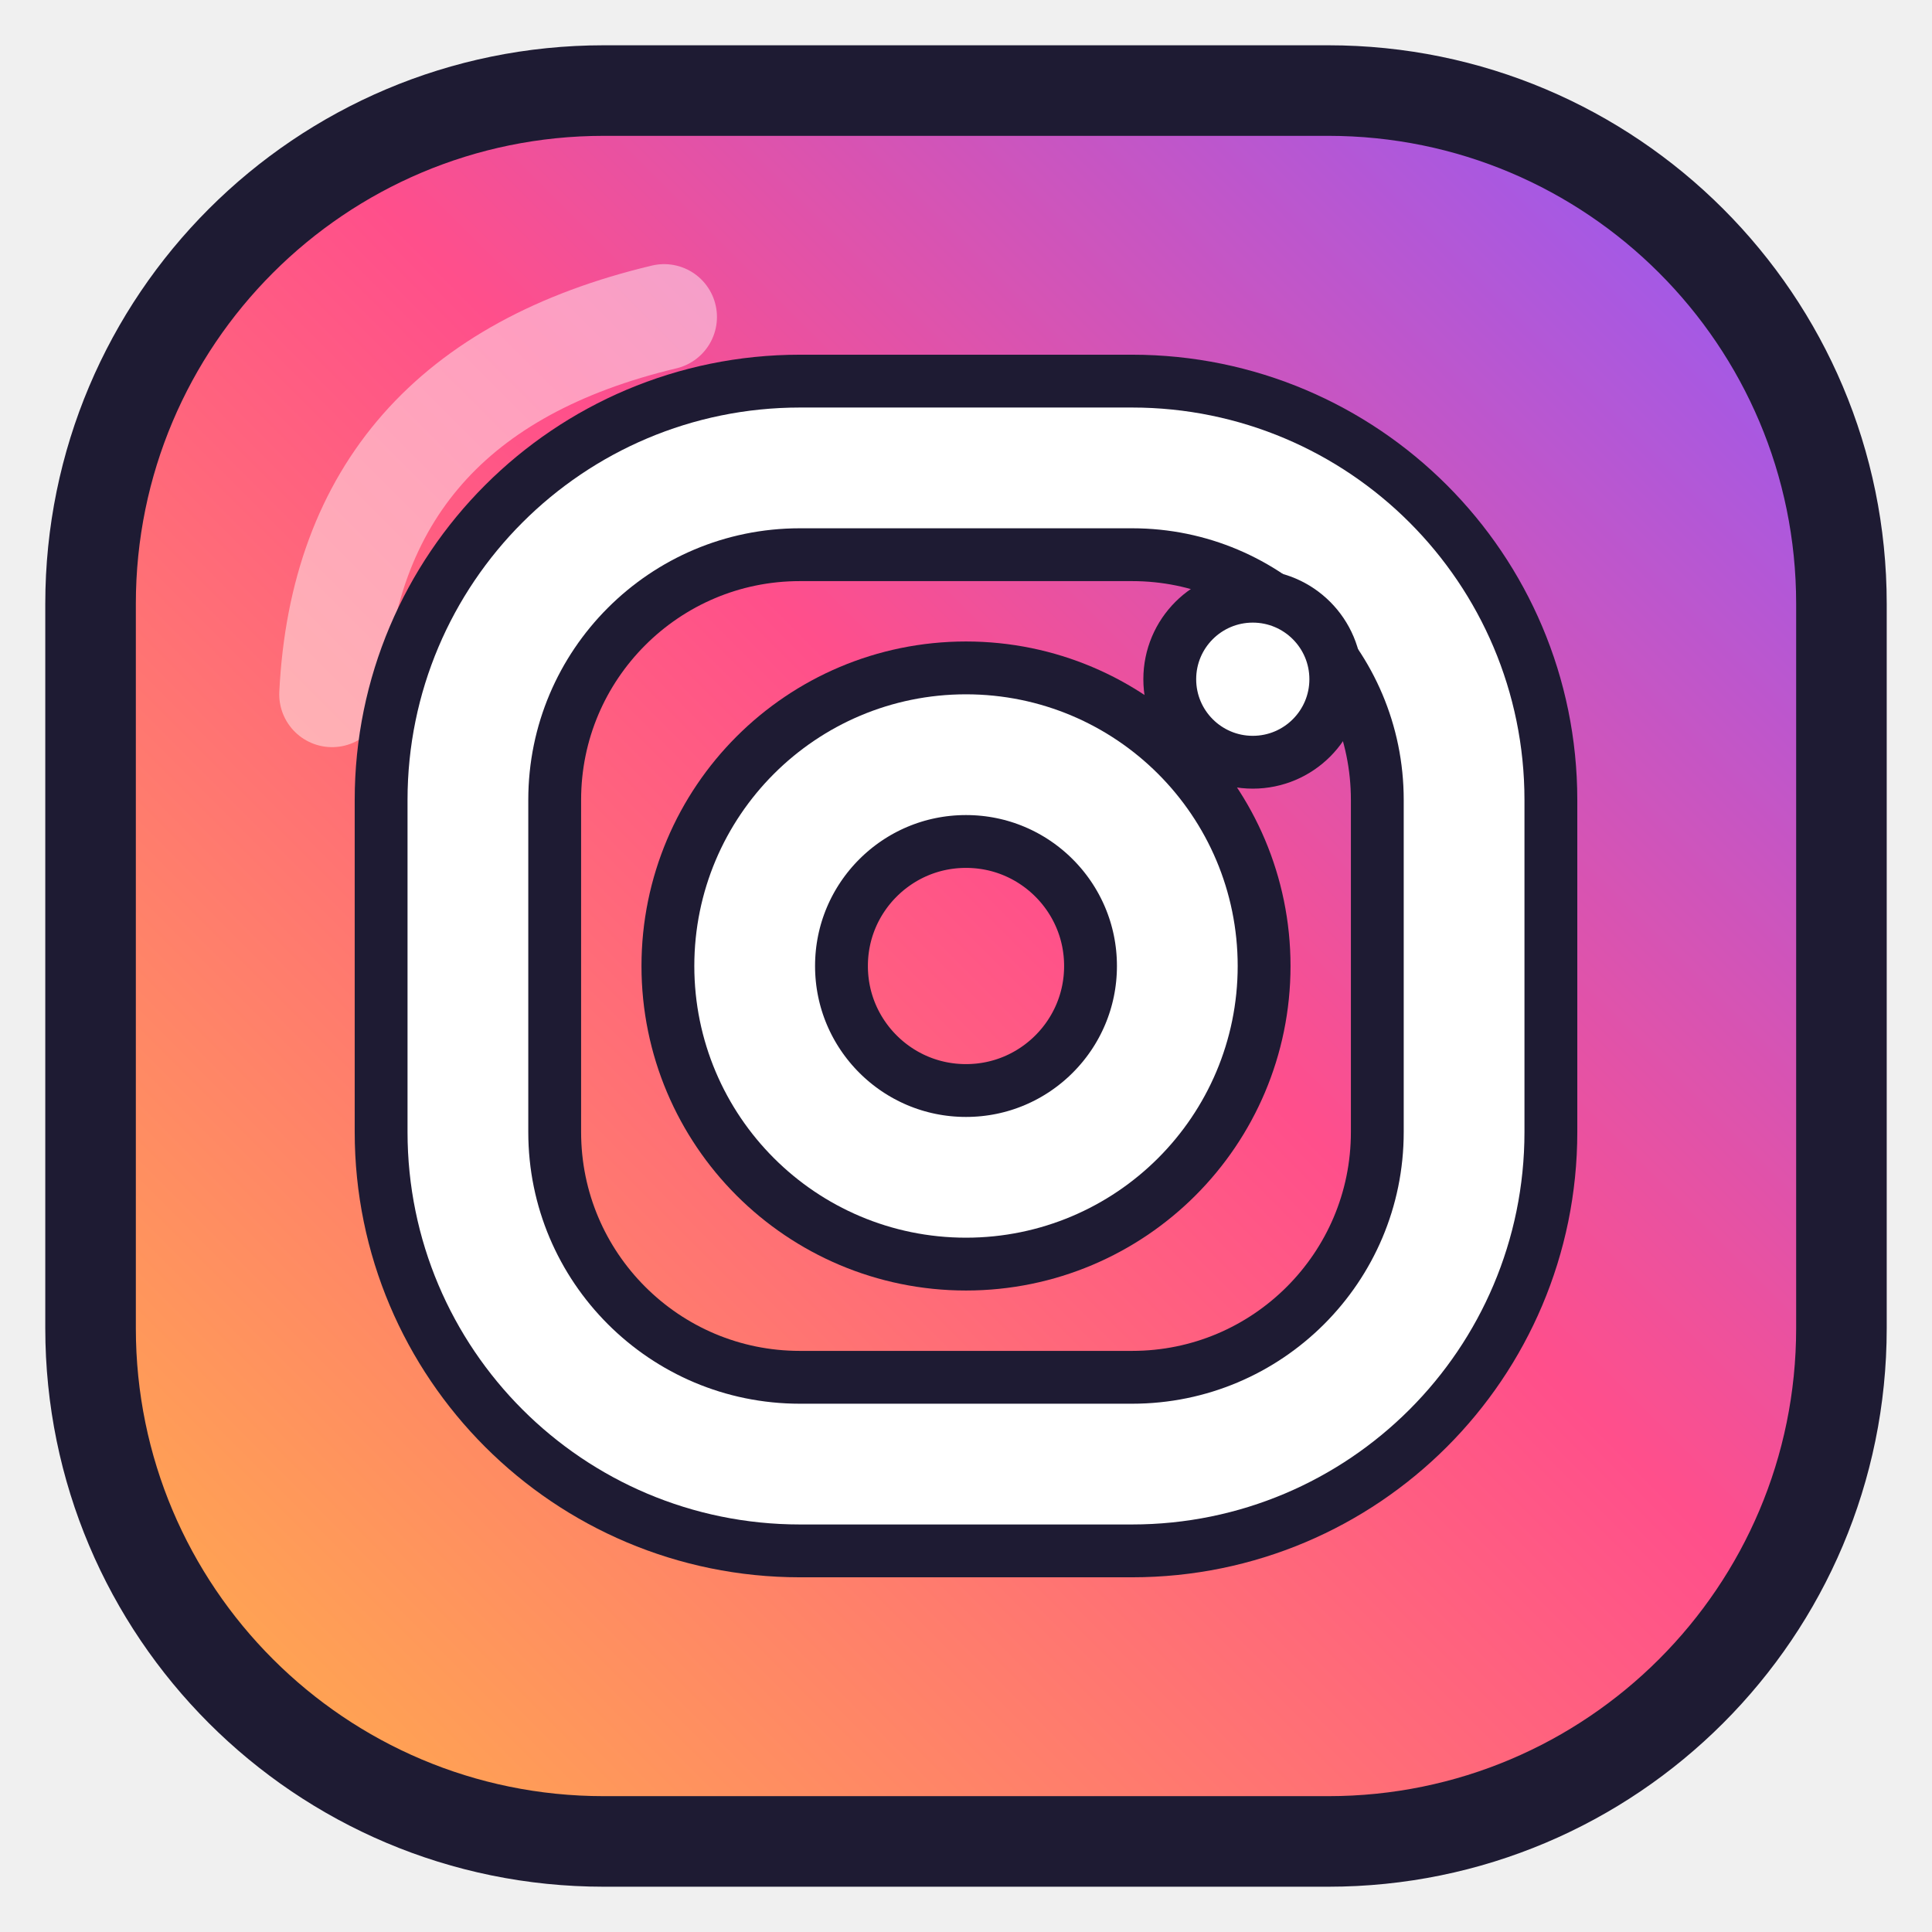
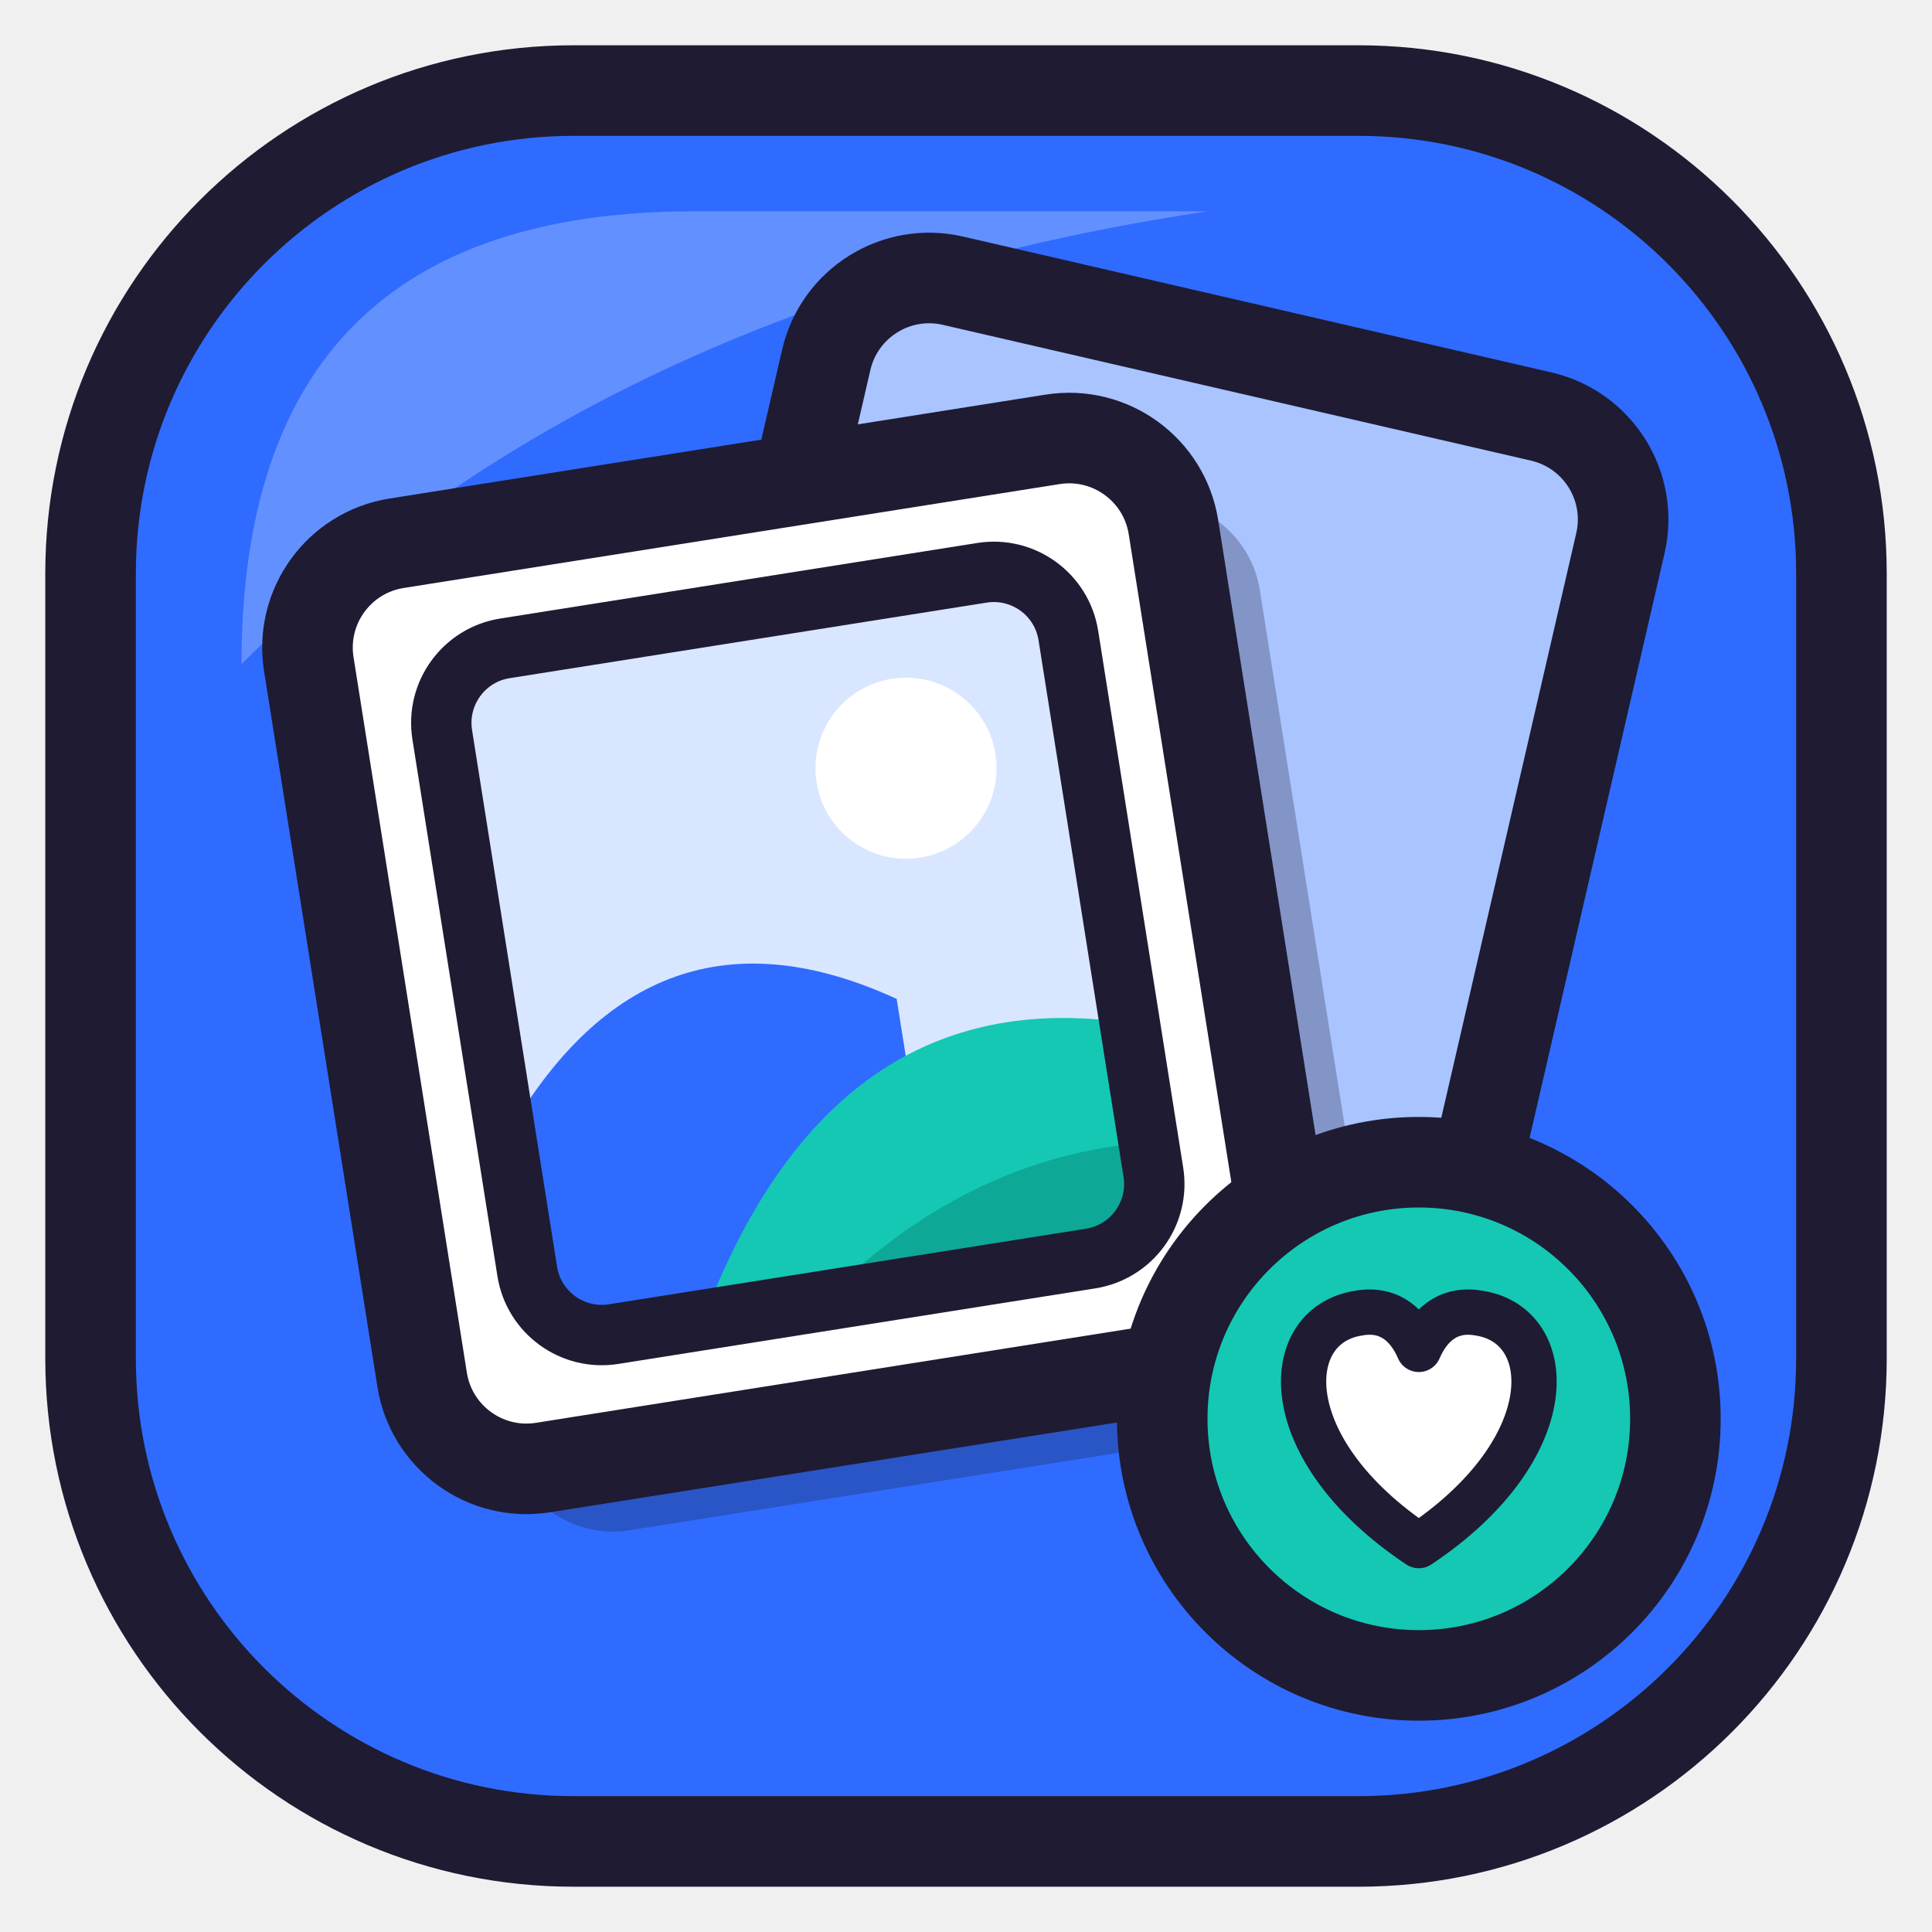
- <svg xmlns="http://www.w3.org/2000/svg" viewBox="0 0 128 128" width="128" height="128">
-   <defs>
-     <linearGradient id="tile" x1="0%" y1="100%" x2="100%" y2="0%">
-       <stop offset="0" stop-color="#FFB547" />
-       <stop offset="0.55" stop-color="#FF4F8B" />
-       <stop offset="1" stop-color="#8A5CFF" />
-     </linearGradient>
-   </defs>
-   <rect x="6" y="6" width="116" height="116" rx="34" fill="url(#tile)" stroke="#1E1B33" stroke-width="6" />
-   <path d="M22 46Q23 26 44 21" fill="none" stroke="#FFFFFF" stroke-opacity="0.45" stroke-width="7" stroke-linecap="round" />
-   <rect x="31" y="31" width="66" height="66" rx="22" fill="none" stroke="#1E1B33" stroke-width="15" />
-   <rect x="31" y="31" width="66" height="66" rx="22" fill="none" stroke="#FFFFFF" stroke-width="8" />
-   <circle cx="64" cy="64" r="14" fill="none" stroke="#1E1B33" stroke-width="15" />
-   <circle cx="64" cy="64" r="14" fill="none" stroke="#FFFFFF" stroke-width="8" />
-   <circle cx="83" cy="45" r="5.5" fill="#FFFFFF" stroke="#1E1B33" stroke-width="3.5" />
+ <svg xmlns="http://www.w3.org/2000/svg" viewBox="0 0 64 64" width="64" height="64">
+   <rect x="3" y="3" width="58" height="58" rx="16" fill="#2F6BFF" stroke="#1E1B33" stroke-width="3" />
+   <path d="M8 22 Q8 7 23 7 H40 Q20 10 8 22z" fill="#FFFFFF" opacity=".25" />
+   <g transform="rotate(13 37 28)">
+     <rect x="24" y="11" width="27" height="30" rx="3.5" fill="#A9C4FF" stroke="#1E1B33" stroke-width="3" />
+   </g>
+   <g transform="rotate(-9 27 32)">
+     <rect x="14.5" y="18.5" width="29" height="31" rx="3.5" fill="#1E1B33" opacity=".28" />
+     <rect x="12" y="16" width="29" height="31" rx="3.5" fill="#FFFFFF" stroke="#1E1B33" stroke-width="3" />
+     <rect x="16" y="20" width="21" height="23" rx="2.5" fill="#D9E6FF" />
+     <path d="M16 36 Q22 28.5 29.5 33.5 V43 H18.5 A2.5 2.5 0 0 1 16 40.5 Z" fill="#2F6BFF" />
+     <path d="M21.5 43 Q27.5 32.5 37 35.5 V40.5 A2.5 2.5 0 0 1 34.5 43 Z" fill="#14C8B4" />
+     <path d="M25.5 43 Q31 39 37 39.5 V40.5 A2.5 2.5 0 0 1 34.5 43 Z" fill="#0EA897" />
+     <circle cx="31" cy="26" r="3" fill="#FFFFFF" />
+     <rect x="16" y="20" width="21" height="23" rx="2.5" fill="none" stroke="#1E1B33" stroke-width="2" />
+   </g>
+   <circle cx="47" cy="47" r="8.5" fill="#14C8B4" stroke="#1E1B33" stroke-width="3" />
+   <path d="M47 51.2 C42.2 48 42.4 43.9 45 43.5 C46.1 43.3 46.7 44 47 44.7 C47.3 44 47.9 43.3 49 43.5 C51.6 43.9 51.8 48 47 51.2 Z" fill="#FFFFFF" stroke="#1E1B33" stroke-width="1.5" stroke-linejoin="round" />
</svg>
